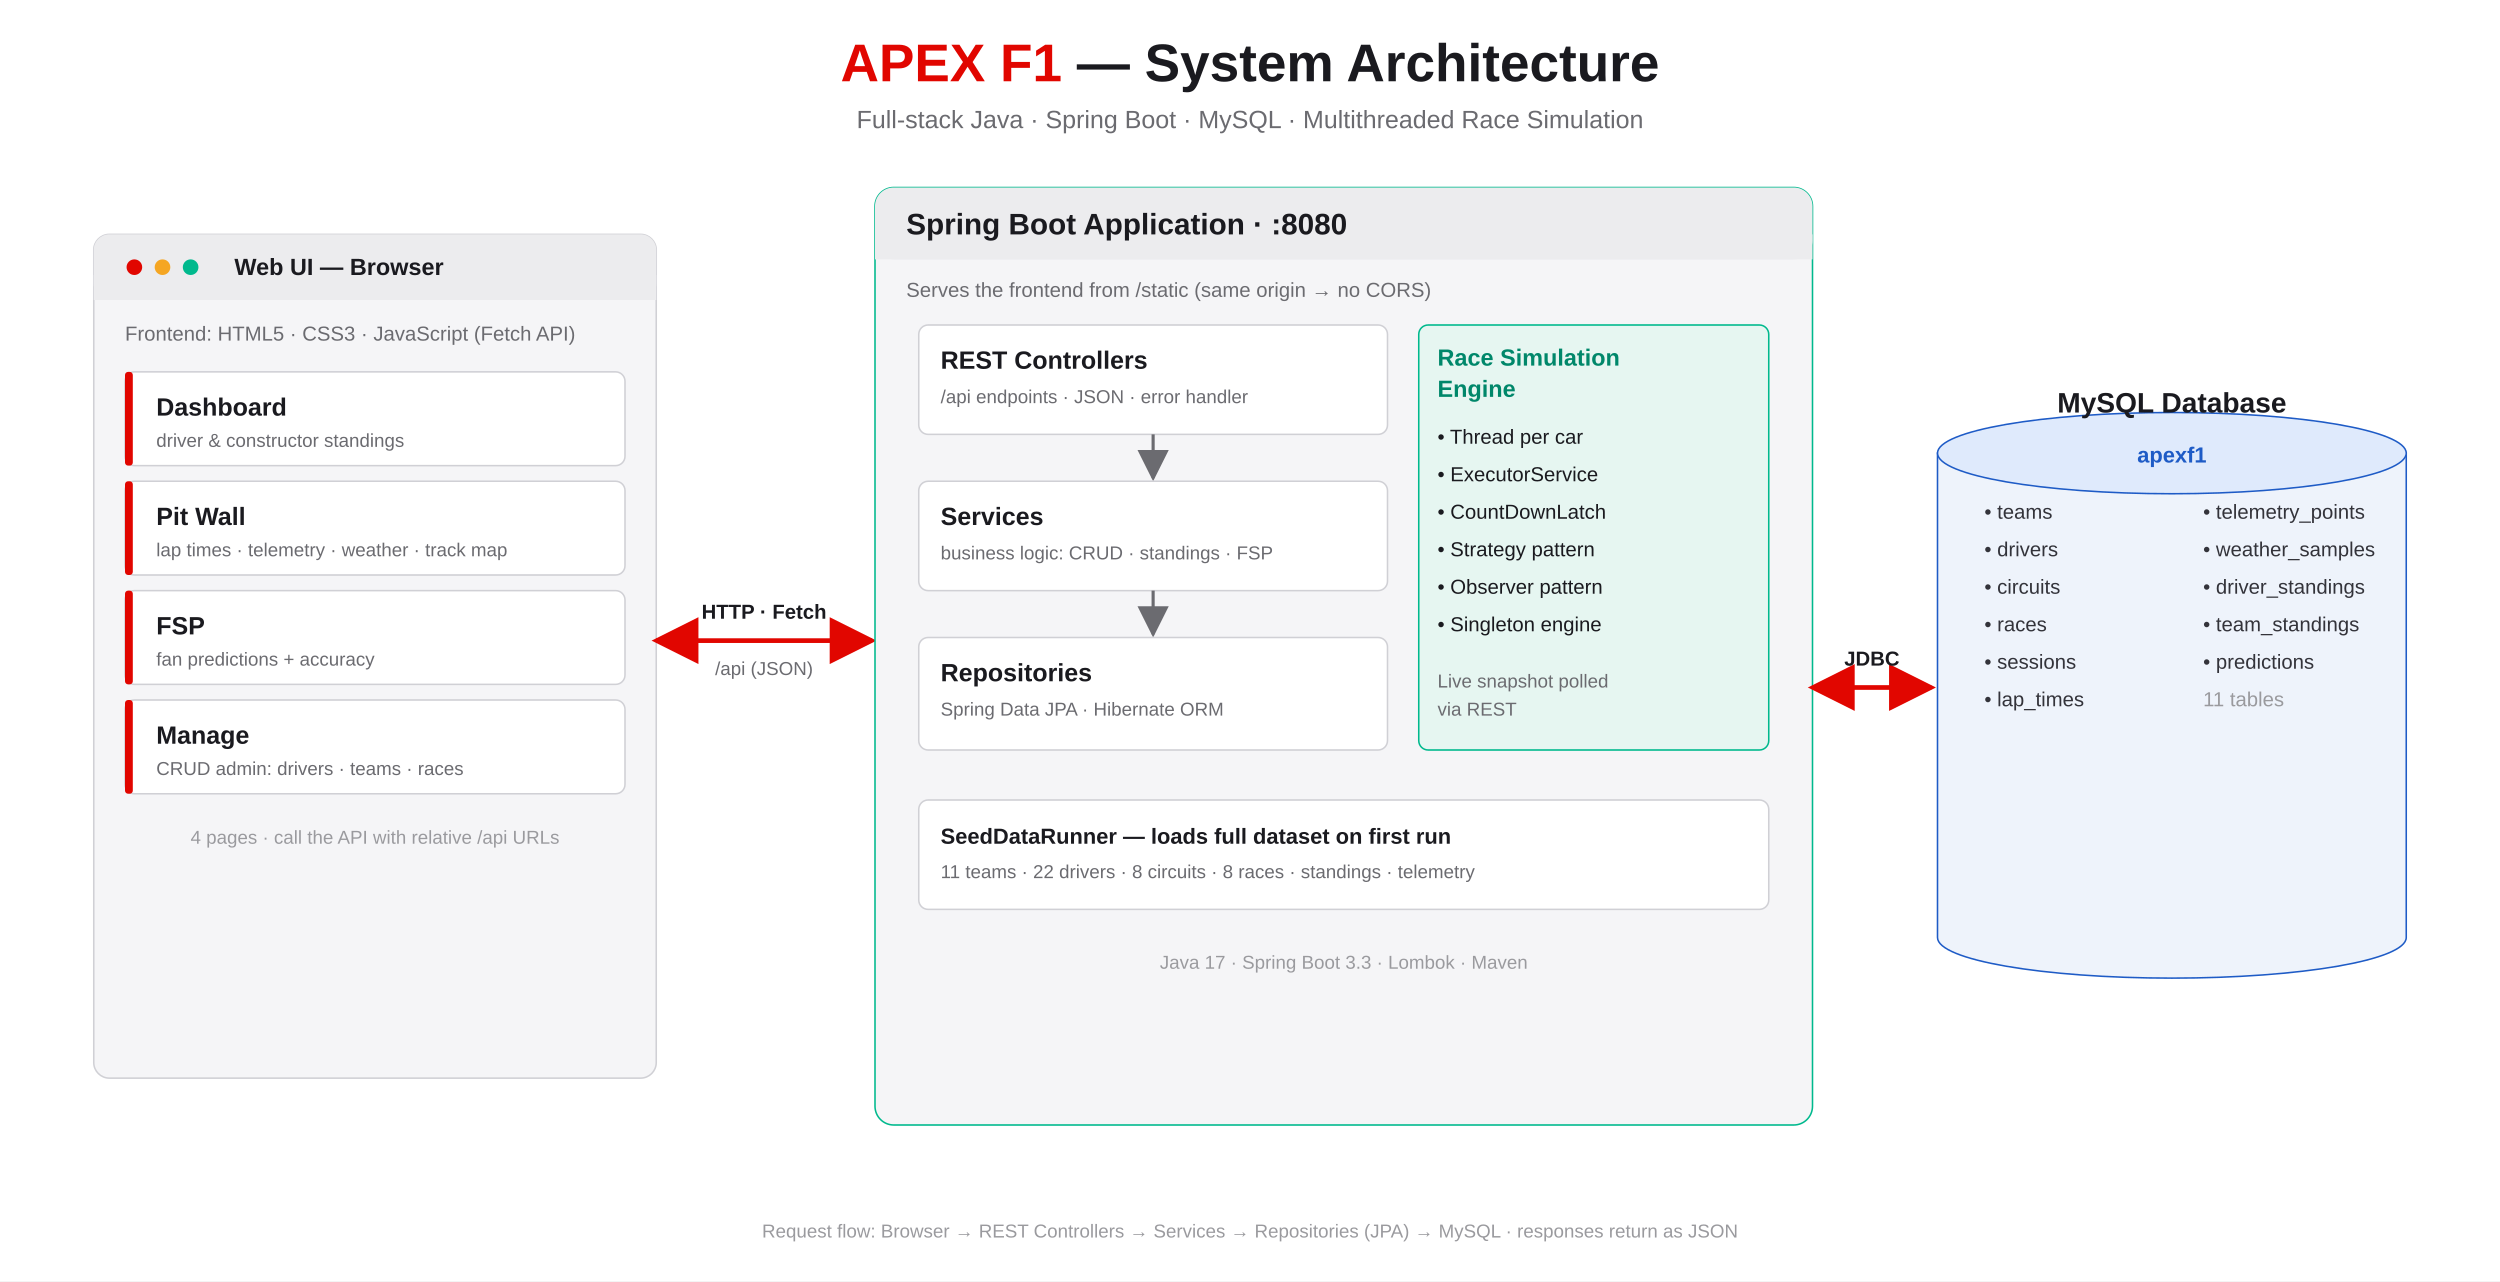
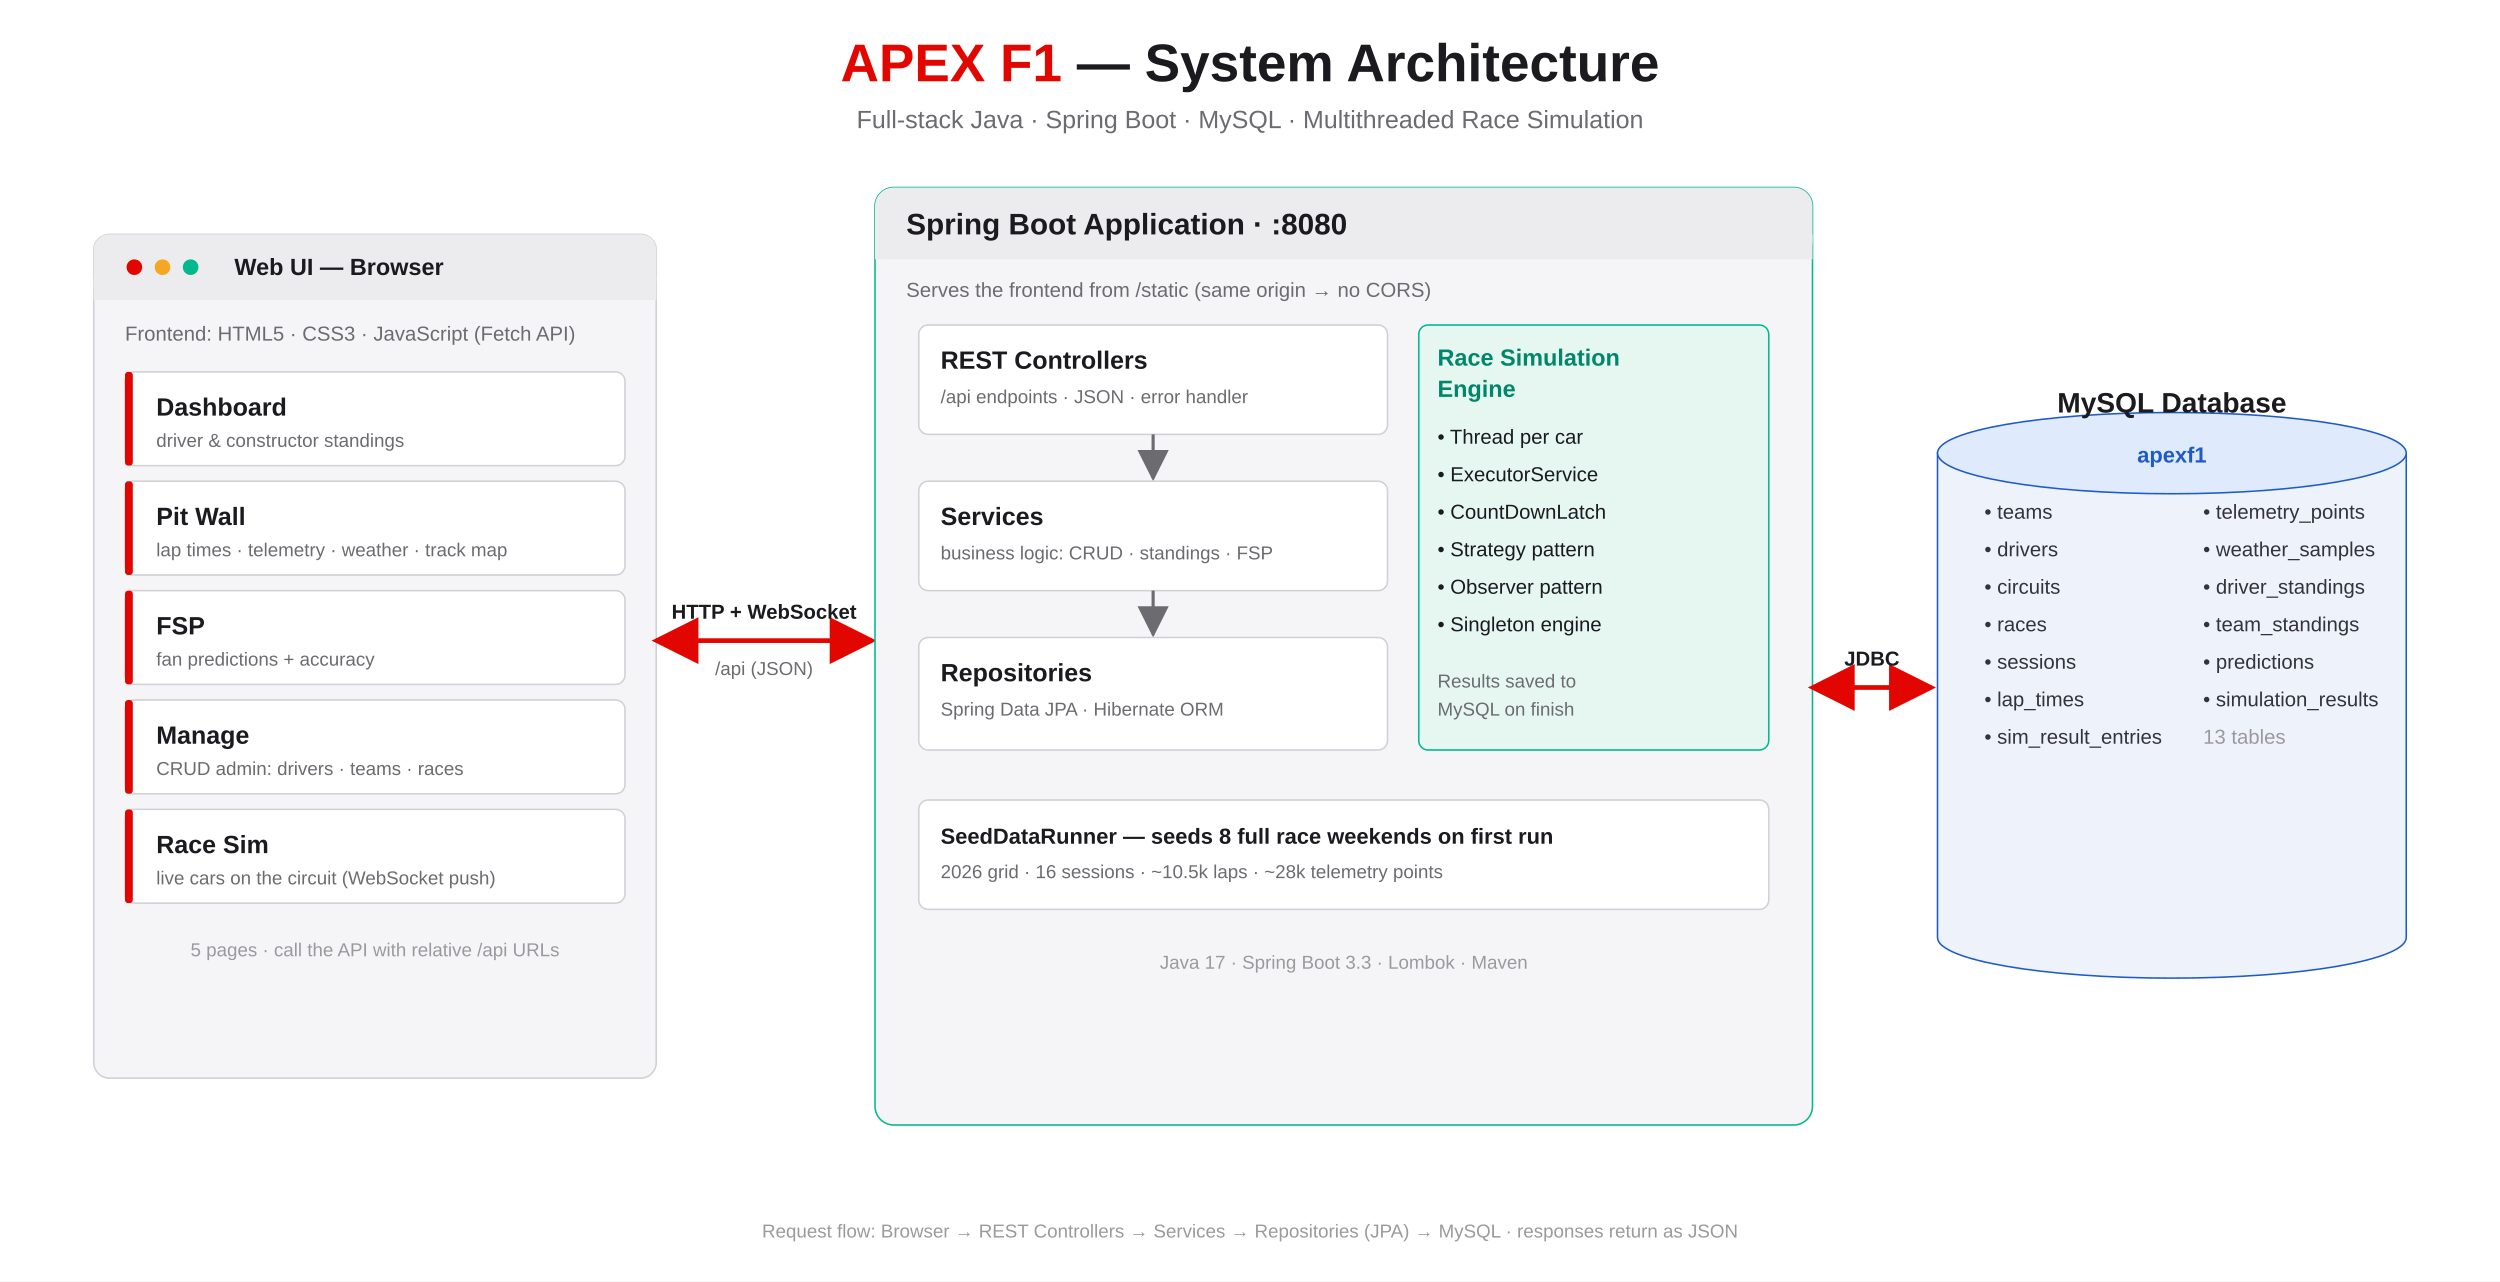
<svg xmlns="http://www.w3.org/2000/svg" viewBox="0 0 1600 820" font-family="'Segoe UI', Arial, sans-serif">
  <defs>
    <marker id="ah" markerWidth="12" markerHeight="12" refX="9" refY="5" orient="auto">
      <path d="M0,0 L10,5 L0,10 z" fill="#e10600" />
    </marker>
    <marker id="ah2" markerWidth="12" markerHeight="12" refX="1" refY="5" orient="auto">
      <path d="M10,0 L0,5 L10,10 z" fill="#e10600" />
    </marker>
    <marker id="ahg" markerWidth="12" markerHeight="12" refX="9" refY="5" orient="auto">
      <path d="M0,0 L10,5 L0,10 z" fill="#6b6b70" />
    </marker>
  </defs>
  <rect x="0" y="0" width="1600" height="820" fill="#ffffff" />
  <text x="800" y="52" text-anchor="middle" font-size="34" font-weight="700" fill="#1a1a1f">
    <tspan fill="#e10600">APEX F1</tspan> — System Architecture</text>
  <text x="800" y="82" text-anchor="middle" font-size="16" fill="#6b6b70">
    Full-stack Java · Spring Boot · MySQL · Multithreaded Race Simulation</text>
  <rect x="60" y="150" width="360" height="540" rx="10" fill="#f5f5f7" stroke="#d0d0d5" />
  <rect x="60" y="150" width="360" height="42" rx="10" fill="#ececee" />
  <rect x="60" y="176" width="360" height="16" fill="#ececee" />
  <circle cx="86" cy="171" r="5" fill="#e10600" />
  <circle cx="104" cy="171" r="5" fill="#f5a623" />
  <circle cx="122" cy="171" r="5" fill="#00b98d" />
  <text x="150" y="176" font-size="15" font-weight="600" fill="#1a1a1f">Web UI — Browser</text>
  <text x="80" y="218" font-size="13" fill="#6b6b70">Frontend: HTML5 · CSS3 · JavaScript (Fetch API)</text>
  <g>
    <rect x="80" y="238" width="320" height="60" rx="6" fill="#ffffff" stroke="#d0d0d5" />
    <rect x="80" y="238" width="5" height="60" rx="2" fill="#e10600" />
    <text x="100" y="266" font-size="16" font-weight="600" fill="#1a1a1f">Dashboard</text>
    <text x="100" y="286" font-size="12" fill="#6b6b70">driver &amp; constructor standings</text>
    <rect x="80" y="308" width="320" height="60" rx="6" fill="#ffffff" stroke="#d0d0d5" />
    <rect x="80" y="308" width="5" height="60" rx="2" fill="#e10600" />
    <text x="100" y="336" font-size="16" font-weight="600" fill="#1a1a1f">Pit Wall</text>
    <text x="100" y="356" font-size="12" fill="#6b6b70">lap times · telemetry · weather · track map</text>
    <rect x="80" y="378" width="320" height="60" rx="6" fill="#ffffff" stroke="#d0d0d5" />
    <rect x="80" y="378" width="5" height="60" rx="2" fill="#e10600" />
    <text x="100" y="406" font-size="16" font-weight="600" fill="#1a1a1f">FSP</text>
    <text x="100" y="426" font-size="12" fill="#6b6b70">fan predictions + accuracy</text>
    <rect x="80" y="448" width="320" height="60" rx="6" fill="#ffffff" stroke="#d0d0d5" />
    <rect x="80" y="448" width="5" height="60" rx="2" fill="#e10600" />
    <text x="100" y="476" font-size="16" font-weight="600" fill="#1a1a1f">Manage</text>
    <text x="100" y="496" font-size="12" fill="#6b6b70">CRUD admin: drivers · teams · races</text>
+     <rect x="80" y="518" width="320" height="60" rx="6" fill="#ffffff" stroke="#d0d0d5" />
+     <rect x="80" y="518" width="5" height="60" rx="2" fill="#e10600" />
+     <text x="100" y="546" font-size="16" font-weight="600" fill="#1a1a1f">Race Sim</text>
+     <text x="100" y="566" font-size="12" fill="#6b6b70">live cars on the circuit (WebSocket push)</text>
  </g>
-   <text x="240" y="540" text-anchor="middle" font-size="12" fill="#9a9a9e">4 pages · call the API with relative /api URLs</text>
+   <text x="240" y="612" text-anchor="middle" font-size="12" fill="#9a9a9e">5 pages · call the API with relative /api URLs</text>
  <line x1="420" y1="410" x2="558" y2="410" stroke="#e10600" stroke-width="3" marker-end="url(#ah)" marker-start="url(#ah2)" />
-   <text x="489" y="396" text-anchor="middle" font-size="13" font-weight="600" fill="#1a1a1f">HTTP · Fetch</text>
+   <text x="489" y="396" text-anchor="middle" font-size="13" font-weight="600" fill="#1a1a1f">HTTP + WebSocket</text>
  <text x="489" y="432" text-anchor="middle" font-size="12" fill="#6b6b70">/api  (JSON)</text>
  <rect x="560" y="120" width="600" height="600" rx="12" fill="#f5f5f7" stroke="#00b98d" />
  <rect x="560" y="120" width="600" height="46" rx="12" fill="#ececee" />
  <rect x="560" y="150" width="600" height="16" fill="#ececee" />
  <text x="580" y="150" font-size="19" font-weight="700" fill="#1a1a1f">Spring Boot Application  ·  :8080</text>
  <text x="580" y="190" font-size="13" fill="#6b6b70">Serves the frontend from /static (same origin → no CORS)</text>
  <rect x="588" y="208" width="300" height="70" rx="6" fill="#ffffff" stroke="#d0d0d5" />
  <text x="602" y="236" font-size="16" font-weight="600" fill="#1a1a1f">REST Controllers</text>
  <text x="602" y="258" font-size="12" fill="#6b6b70">/api endpoints · JSON · error handler</text>
  <line x1="738" y1="278" x2="738" y2="306" stroke="#6b6b70" stroke-width="2" marker-end="url(#ahg)" />
  <rect x="588" y="308" width="300" height="70" rx="6" fill="#ffffff" stroke="#d0d0d5" />
  <text x="602" y="336" font-size="16" font-weight="600" fill="#1a1a1f">Services</text>
  <text x="602" y="358" font-size="12" fill="#6b6b70">business logic: CRUD · standings · FSP</text>
  <line x1="738" y1="378" x2="738" y2="406" stroke="#6b6b70" stroke-width="2" marker-end="url(#ahg)" />
  <rect x="588" y="408" width="300" height="72" rx="6" fill="#ffffff" stroke="#d0d0d5" />
  <text x="602" y="436" font-size="16" font-weight="600" fill="#1a1a1f">Repositories</text>
  <text x="602" y="458" font-size="12" fill="#6b6b70">Spring Data JPA · Hibernate ORM</text>
  <rect x="908" y="208" width="224" height="272" rx="6" fill="#e6f6f1" stroke="#00b98d" />
  <text x="920" y="234" font-size="15" font-weight="700" fill="#00876a">Race Simulation</text>
  <text x="920" y="254" font-size="15" font-weight="700" fill="#00876a">Engine</text>
  <text x="920" y="284" font-size="13" fill="#1a1a1f">• Thread per car</text>
  <text x="920" y="308" font-size="13" fill="#1a1a1f">• ExecutorService</text>
  <text x="920" y="332" font-size="13" fill="#1a1a1f">• CountDownLatch</text>
  <text x="920" y="356" font-size="13" fill="#1a1a1f">• Strategy pattern</text>
  <text x="920" y="380" font-size="13" fill="#1a1a1f">• Observer pattern</text>
  <text x="920" y="404" font-size="13" fill="#1a1a1f">• Singleton engine</text>
-   <text x="920" y="440" font-size="12" fill="#6b6b70">Live snapshot polled</text>
-   <text x="920" y="458" font-size="12" fill="#6b6b70">via REST</text>
+   <text x="920" y="440" font-size="12" fill="#6b6b70">Results saved to</text>
+   <text x="920" y="458" font-size="12" fill="#6b6b70">MySQL on finish</text>
  <rect x="588" y="512" width="544" height="70" rx="6" fill="#ffffff" stroke="#d0d0d5" />
-   <text x="602" y="540" font-size="14" font-weight="600" fill="#1a1a1f">SeedDataRunner — loads full dataset on first run</text>
-   <text x="602" y="562" font-size="12" fill="#6b6b70">11 teams · 22 drivers · 8 circuits · 8 races · standings · telemetry</text>
+   <text x="602" y="540" font-size="14" font-weight="600" fill="#1a1a1f">SeedDataRunner — seeds 8 full race weekends on first run</text>
+   <text x="602" y="562" font-size="12" fill="#6b6b70">2026 grid · 16 sessions · ~10.5k laps · ~28k telemetry points</text>
  <text x="860" y="620" text-anchor="middle" font-size="12" fill="#9a9a9e">Java 17 · Spring Boot 3.3 · Lombok · Maven</text>
  <line x1="1160" y1="440" x2="1236" y2="440" stroke="#e10600" stroke-width="3" marker-end="url(#ah)" marker-start="url(#ah2)" />
  <text x="1198" y="426" text-anchor="middle" font-size="13" font-weight="600" fill="#1a1a1f">JDBC</text>
  <path d="M1240,290 L1240,600 A150,26 0 0 0 1540,600 L1540,290 Z" fill="#eef3fb" stroke="#1E5BC6" />
  <ellipse cx="1390" cy="290" rx="150" ry="26" fill="#dfeafc" stroke="#1E5BC6" />
  <text x="1390" y="264" text-anchor="middle" font-size="18" font-weight="700" fill="#1a1a1f">MySQL Database</text>
  <text x="1390" y="296" text-anchor="middle" font-size="14" font-weight="600" fill="#1E5BC6">apexf1</text>
  <g font-size="13" fill="#33333a">
    <text x="1270" y="332">• teams</text>
    <text x="1270" y="356">• drivers</text>
    <text x="1270" y="380">• circuits</text>
    <text x="1270" y="404">• races</text>
    <text x="1270" y="428">• sessions</text>
    <text x="1270" y="452">• lap_times</text>
    <text x="1410" y="332">• telemetry_points</text>
    <text x="1410" y="356">• weather_samples</text>
    <text x="1410" y="380">• driver_standings</text>
    <text x="1410" y="404">• team_standings</text>
    <text x="1410" y="428">• predictions</text>
-     <text x="1410" y="452" fill="#9a9a9e">11 tables</text>
+     <text x="1410" y="452">• simulation_results</text>
+     <text x="1270" y="476">• sim_result_entries</text>
+     <text x="1410" y="476" fill="#9a9a9e">13 tables</text>
  </g>
  <text x="800" y="792" text-anchor="middle" font-size="12" fill="#9a9a9e">Request flow:  Browser → REST Controllers → Services → Repositories (JPA) → MySQL   ·   responses return as JSON</text>
</svg>
